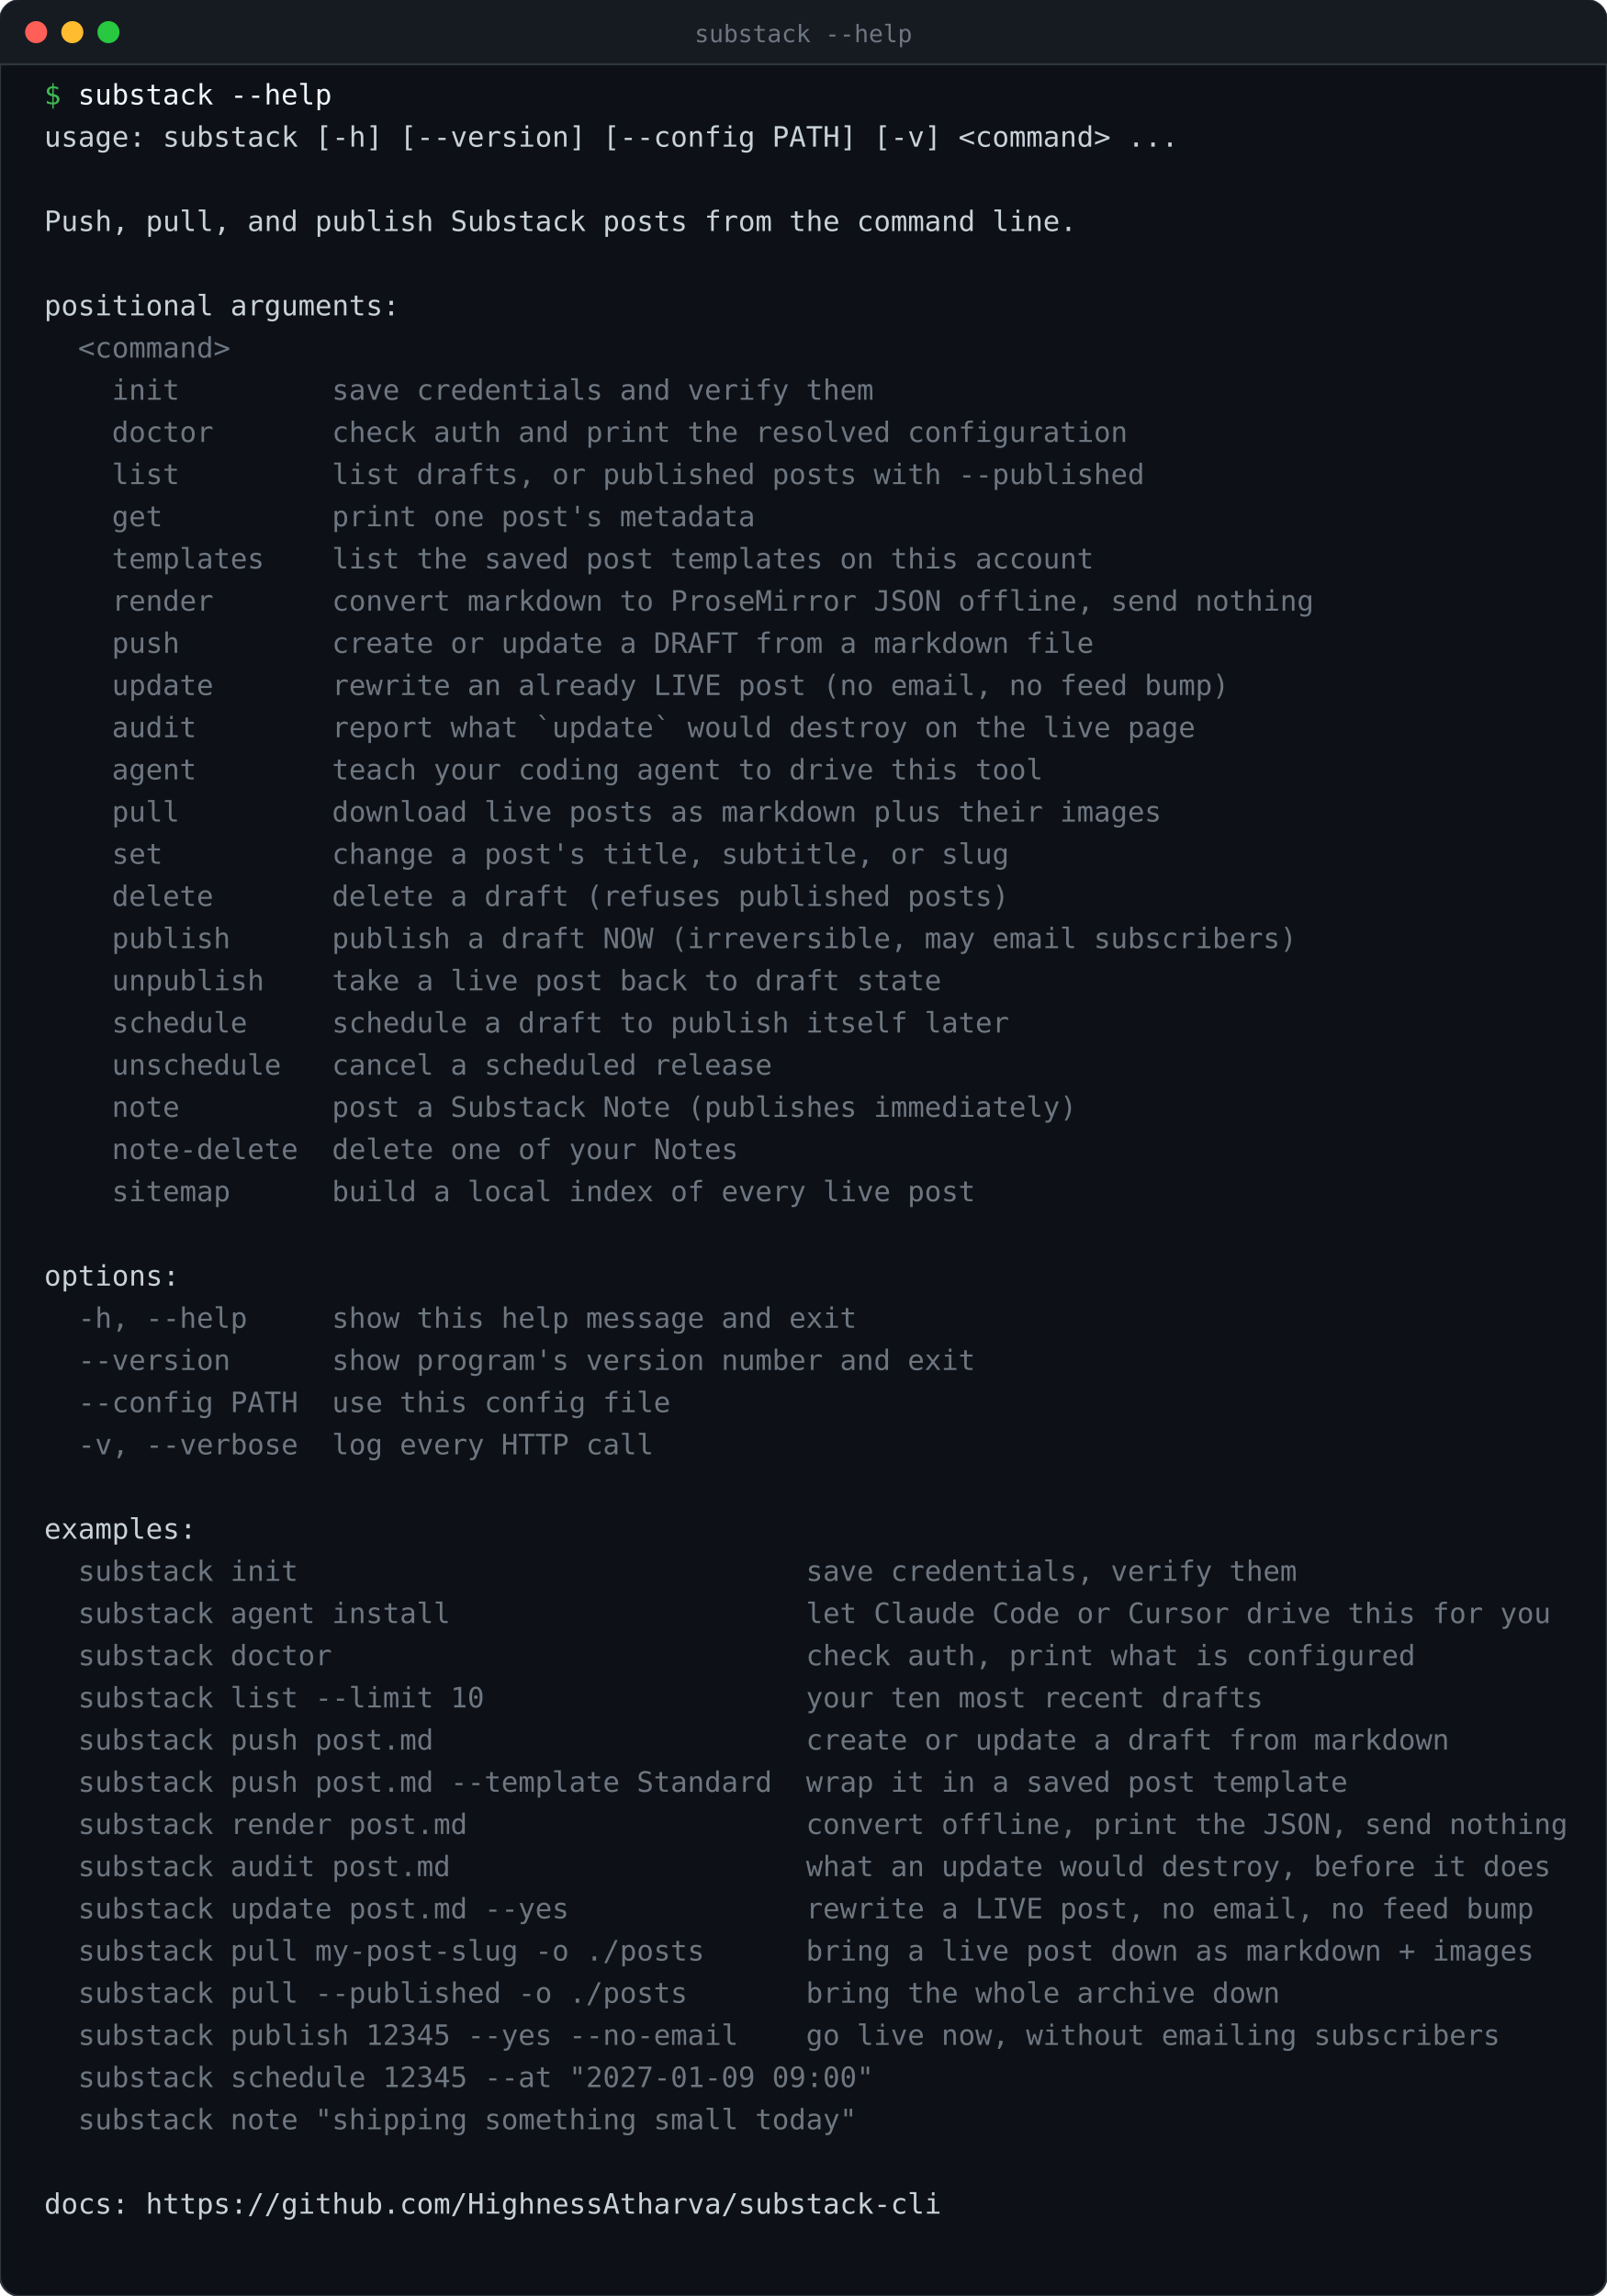
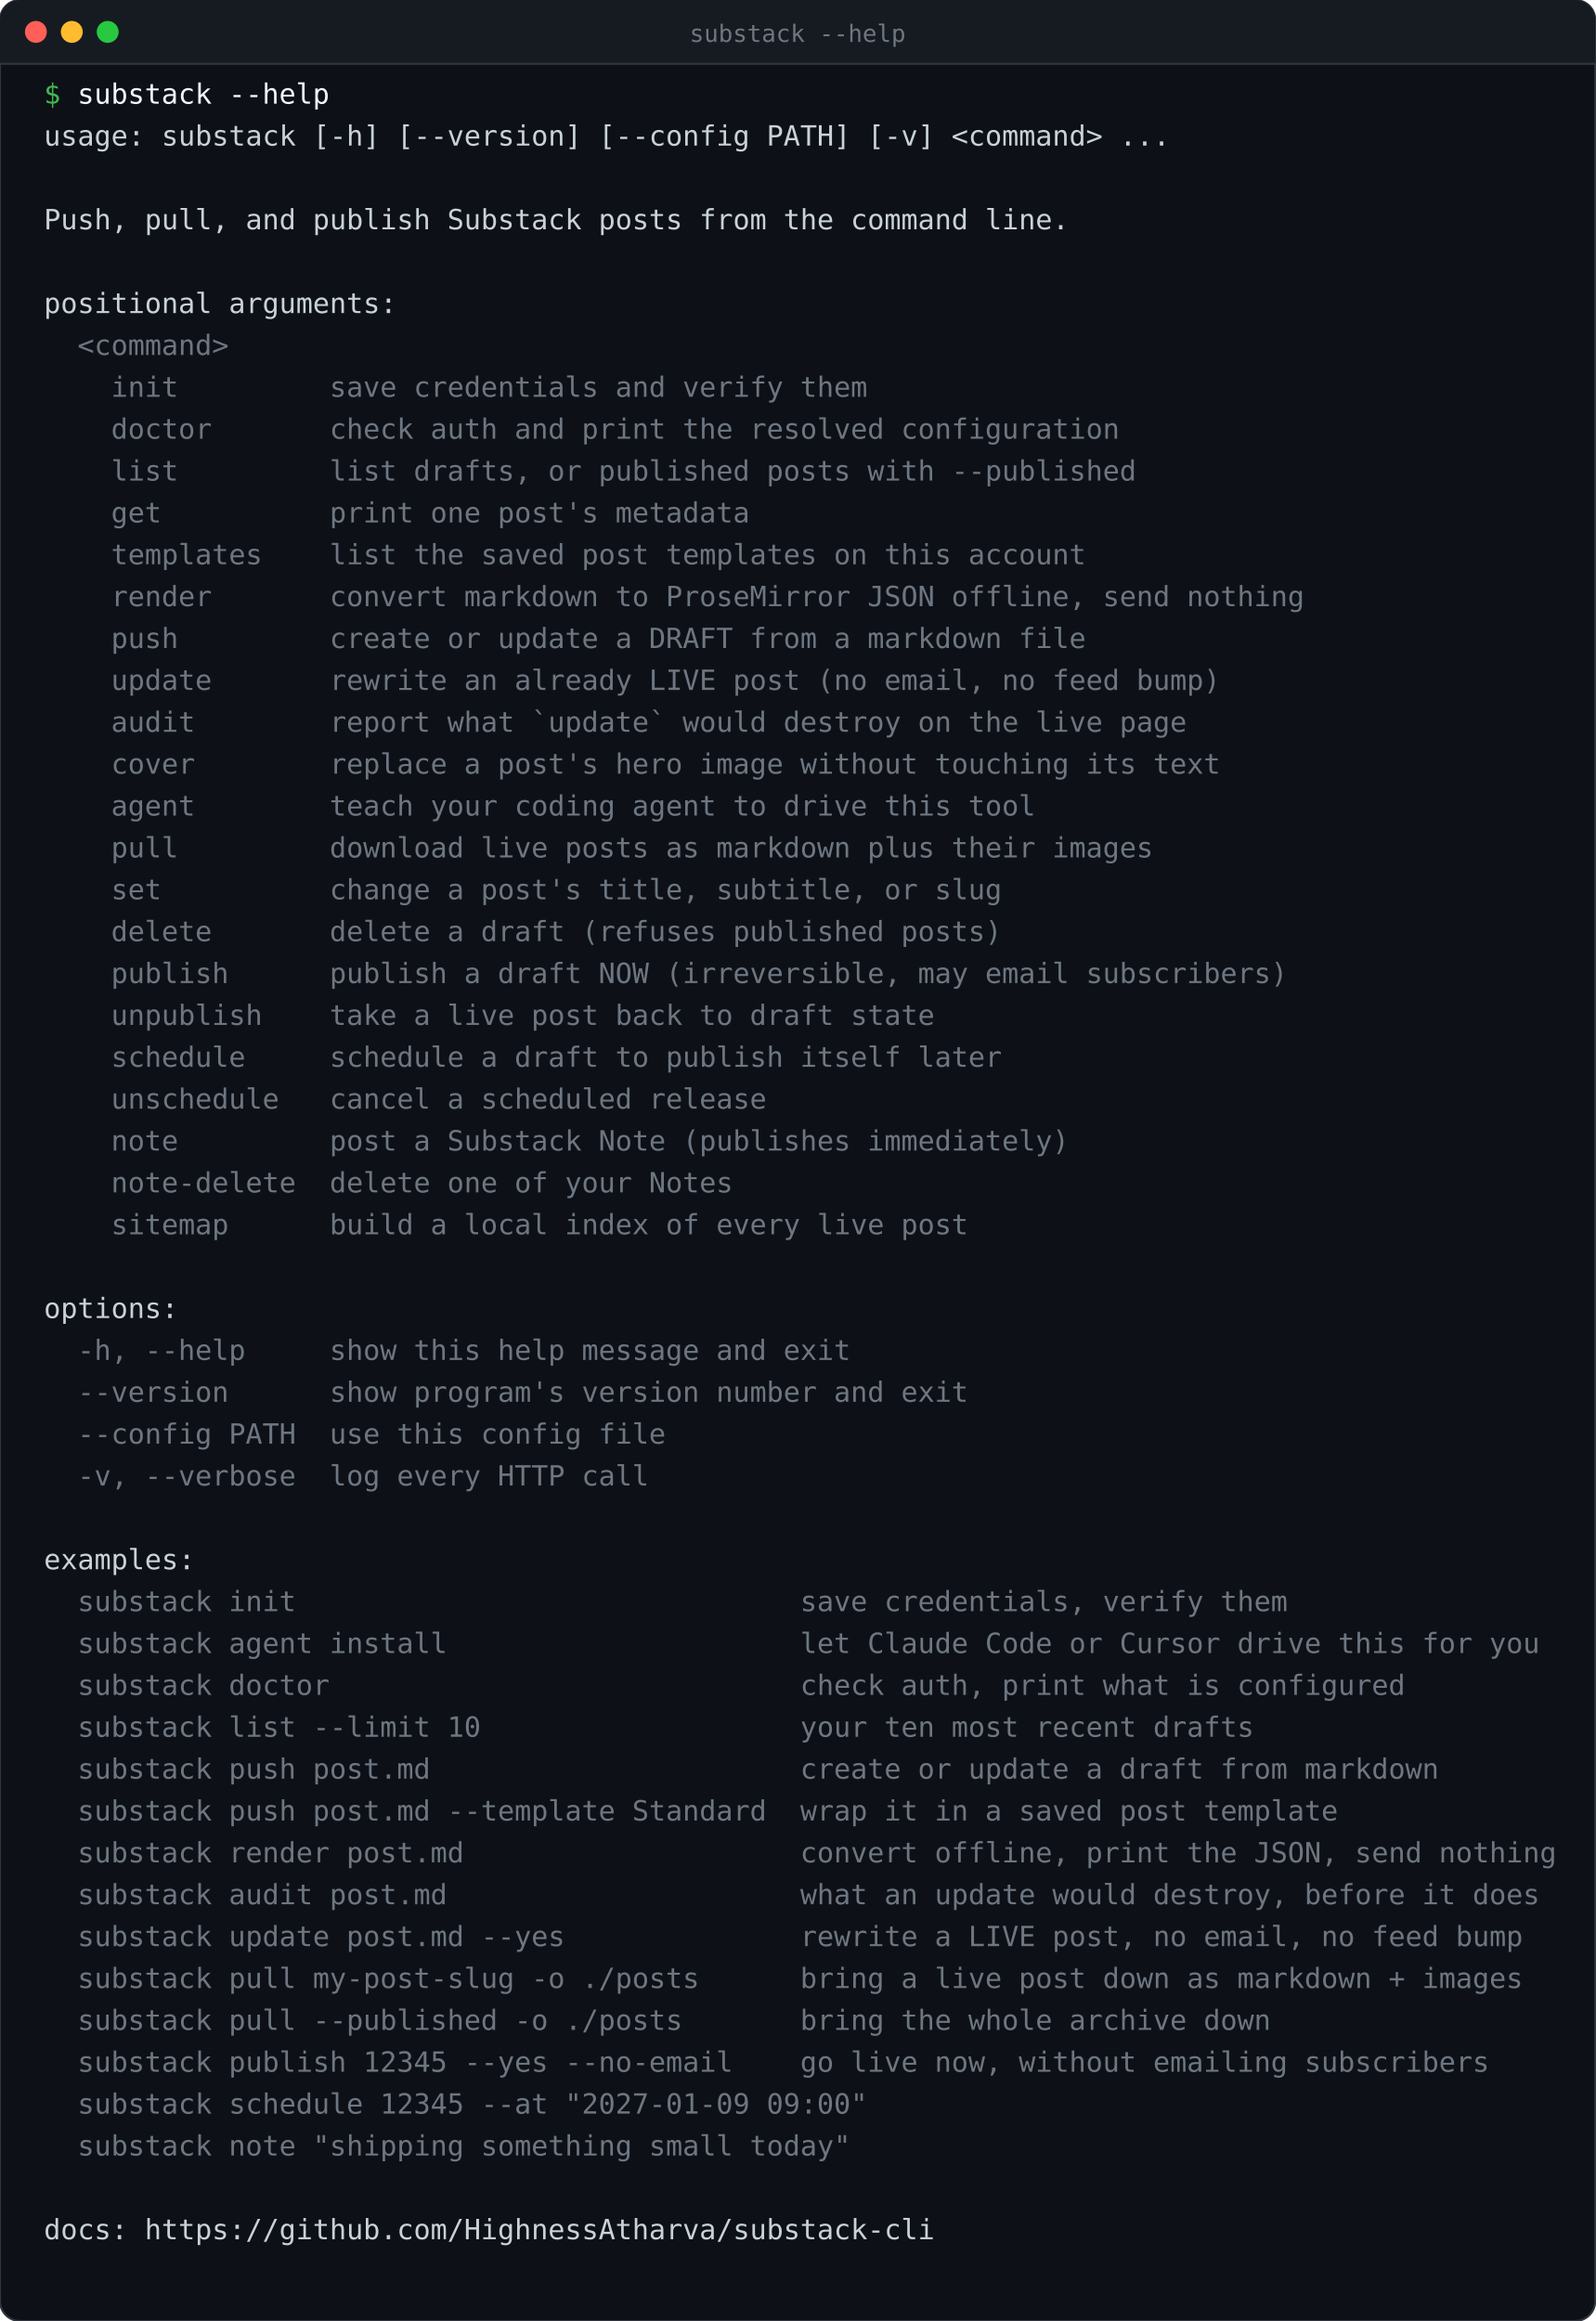
- <svg xmlns="http://www.w3.org/2000/svg" width="800" height="1143" viewBox="0 0 800 1143" role="img" aria-label="Terminal session: substack --help">
-   <rect width="800" height="1143" rx="10" fill="#0d1117" stroke="#30363d" />
+ <svg xmlns="http://www.w3.org/2000/svg" width="800" height="1164" viewBox="0 0 800 1164" role="img" aria-label="Terminal session: substack --help">
+   <rect width="800" height="1164" rx="10" fill="#0d1117" stroke="#30363d" />
  <path d="M0 10a10 10 0 0 1 10-10h780a10 10 0 0 1 10 10v22H0z" fill="#161b22" />
  <line x1="0" y1="32" x2="800" y2="32" stroke="#30363d" />
  <circle cx="18" cy="16" r="5.5" fill="#ff5f57" />
  <circle cx="36" cy="16" r="5.5" fill="#febc2e" />
  <circle cx="54" cy="16" r="5.5" fill="#28c840" />
  <text x="400.0" y="21" fill="#6e7681" font-size="12" font-family="ui-monospace, SFMono-Regular, 'SF Mono', Menlo, Consolas, 'DejaVu Sans Mono', monospace" text-anchor="middle">substack --help</text>
  <text x="22.0" y="52" fill="#3fb950" font-size="14" font-family="ui-monospace, SFMono-Regular, 'SF Mono', Menlo, Consolas, 'DejaVu Sans Mono', monospace" xml:space="preserve">$ </text>
  <text x="38.8" y="52" fill="#f0f6fc" font-size="14" font-family="ui-monospace, SFMono-Regular, 'SF Mono', Menlo, Consolas, 'DejaVu Sans Mono', monospace" xml:space="preserve">substack --help</text>
  <text x="22.0" y="73" fill="#c9d1d9" font-size="14" font-family="ui-monospace, SFMono-Regular, 'SF Mono', Menlo, Consolas, 'DejaVu Sans Mono', monospace" xml:space="preserve">usage: substack [-h] [--version] [--config PATH] [-v] &lt;command&gt; ...</text>
  <text x="22.0" y="115" fill="#c9d1d9" font-size="14" font-family="ui-monospace, SFMono-Regular, 'SF Mono', Menlo, Consolas, 'DejaVu Sans Mono', monospace" xml:space="preserve">Push, pull, and publish Substack posts from the command line.</text>
  <text x="22.0" y="157" fill="#c9d1d9" font-size="14" font-family="ui-monospace, SFMono-Regular, 'SF Mono', Menlo, Consolas, 'DejaVu Sans Mono', monospace" xml:space="preserve">positional arguments:</text>
  <text x="22.0" y="178" fill="#6e7681" font-size="14" font-family="ui-monospace, SFMono-Regular, 'SF Mono', Menlo, Consolas, 'DejaVu Sans Mono', monospace" xml:space="preserve">  &lt;command&gt;</text>
  <text x="22.0" y="199" fill="#6e7681" font-size="14" font-family="ui-monospace, SFMono-Regular, 'SF Mono', Menlo, Consolas, 'DejaVu Sans Mono', monospace" xml:space="preserve">    init         save credentials and verify them</text>
  <text x="22.0" y="220" fill="#6e7681" font-size="14" font-family="ui-monospace, SFMono-Regular, 'SF Mono', Menlo, Consolas, 'DejaVu Sans Mono', monospace" xml:space="preserve">    doctor       check auth and print the resolved configuration</text>
  <text x="22.0" y="241" fill="#6e7681" font-size="14" font-family="ui-monospace, SFMono-Regular, 'SF Mono', Menlo, Consolas, 'DejaVu Sans Mono', monospace" xml:space="preserve">    list         list drafts, or published posts with --published</text>
  <text x="22.0" y="262" fill="#6e7681" font-size="14" font-family="ui-monospace, SFMono-Regular, 'SF Mono', Menlo, Consolas, 'DejaVu Sans Mono', monospace" xml:space="preserve">    get          print one post's metadata</text>
  <text x="22.0" y="283" fill="#6e7681" font-size="14" font-family="ui-monospace, SFMono-Regular, 'SF Mono', Menlo, Consolas, 'DejaVu Sans Mono', monospace" xml:space="preserve">    templates    list the saved post templates on this account</text>
  <text x="22.0" y="304" fill="#6e7681" font-size="14" font-family="ui-monospace, SFMono-Regular, 'SF Mono', Menlo, Consolas, 'DejaVu Sans Mono', monospace" xml:space="preserve">    render       convert markdown to ProseMirror JSON offline, send nothing</text>
  <text x="22.0" y="325" fill="#6e7681" font-size="14" font-family="ui-monospace, SFMono-Regular, 'SF Mono', Menlo, Consolas, 'DejaVu Sans Mono', monospace" xml:space="preserve">    push         create or update a DRAFT from a markdown file</text>
  <text x="22.0" y="346" fill="#6e7681" font-size="14" font-family="ui-monospace, SFMono-Regular, 'SF Mono', Menlo, Consolas, 'DejaVu Sans Mono', monospace" xml:space="preserve">    update       rewrite an already LIVE post (no email, no feed bump)</text>
  <text x="22.0" y="367" fill="#6e7681" font-size="14" font-family="ui-monospace, SFMono-Regular, 'SF Mono', Menlo, Consolas, 'DejaVu Sans Mono', monospace" xml:space="preserve">    audit        report what `update` would destroy on the live page</text>
-   <text x="22.0" y="388" fill="#6e7681" font-size="14" font-family="ui-monospace, SFMono-Regular, 'SF Mono', Menlo, Consolas, 'DejaVu Sans Mono', monospace" xml:space="preserve">    agent        teach your coding agent to drive this tool</text>
-   <text x="22.0" y="409" fill="#6e7681" font-size="14" font-family="ui-monospace, SFMono-Regular, 'SF Mono', Menlo, Consolas, 'DejaVu Sans Mono', monospace" xml:space="preserve">    pull         download live posts as markdown plus their images</text>
-   <text x="22.0" y="430" fill="#6e7681" font-size="14" font-family="ui-monospace, SFMono-Regular, 'SF Mono', Menlo, Consolas, 'DejaVu Sans Mono', monospace" xml:space="preserve">    set          change a post's title, subtitle, or slug</text>
-   <text x="22.0" y="451" fill="#6e7681" font-size="14" font-family="ui-monospace, SFMono-Regular, 'SF Mono', Menlo, Consolas, 'DejaVu Sans Mono', monospace" xml:space="preserve">    delete       delete a draft (refuses published posts)</text>
-   <text x="22.0" y="472" fill="#6e7681" font-size="14" font-family="ui-monospace, SFMono-Regular, 'SF Mono', Menlo, Consolas, 'DejaVu Sans Mono', monospace" xml:space="preserve">    publish      publish a draft NOW (irreversible, may email subscribers)</text>
-   <text x="22.0" y="493" fill="#6e7681" font-size="14" font-family="ui-monospace, SFMono-Regular, 'SF Mono', Menlo, Consolas, 'DejaVu Sans Mono', monospace" xml:space="preserve">    unpublish    take a live post back to draft state</text>
-   <text x="22.0" y="514" fill="#6e7681" font-size="14" font-family="ui-monospace, SFMono-Regular, 'SF Mono', Menlo, Consolas, 'DejaVu Sans Mono', monospace" xml:space="preserve">    schedule     schedule a draft to publish itself later</text>
-   <text x="22.0" y="535" fill="#6e7681" font-size="14" font-family="ui-monospace, SFMono-Regular, 'SF Mono', Menlo, Consolas, 'DejaVu Sans Mono', monospace" xml:space="preserve">    unschedule   cancel a scheduled release</text>
-   <text x="22.0" y="556" fill="#6e7681" font-size="14" font-family="ui-monospace, SFMono-Regular, 'SF Mono', Menlo, Consolas, 'DejaVu Sans Mono', monospace" xml:space="preserve">    note         post a Substack Note (publishes immediately)</text>
-   <text x="22.0" y="577" fill="#6e7681" font-size="14" font-family="ui-monospace, SFMono-Regular, 'SF Mono', Menlo, Consolas, 'DejaVu Sans Mono', monospace" xml:space="preserve">    note-delete  delete one of your Notes</text>
-   <text x="22.0" y="598" fill="#6e7681" font-size="14" font-family="ui-monospace, SFMono-Regular, 'SF Mono', Menlo, Consolas, 'DejaVu Sans Mono', monospace" xml:space="preserve">    sitemap      build a local index of every live post</text>
-   <text x="22.0" y="640" fill="#c9d1d9" font-size="14" font-family="ui-monospace, SFMono-Regular, 'SF Mono', Menlo, Consolas, 'DejaVu Sans Mono', monospace" xml:space="preserve">options:</text>
-   <text x="22.0" y="661" fill="#6e7681" font-size="14" font-family="ui-monospace, SFMono-Regular, 'SF Mono', Menlo, Consolas, 'DejaVu Sans Mono', monospace" xml:space="preserve">  -h, --help     show this help message and exit</text>
-   <text x="22.0" y="682" fill="#6e7681" font-size="14" font-family="ui-monospace, SFMono-Regular, 'SF Mono', Menlo, Consolas, 'DejaVu Sans Mono', monospace" xml:space="preserve">  --version      show program's version number and exit</text>
-   <text x="22.0" y="703" fill="#6e7681" font-size="14" font-family="ui-monospace, SFMono-Regular, 'SF Mono', Menlo, Consolas, 'DejaVu Sans Mono', monospace" xml:space="preserve">  --config PATH  use this config file</text>
-   <text x="22.0" y="724" fill="#6e7681" font-size="14" font-family="ui-monospace, SFMono-Regular, 'SF Mono', Menlo, Consolas, 'DejaVu Sans Mono', monospace" xml:space="preserve">  -v, --verbose  log every HTTP call</text>
-   <text x="22.0" y="766" fill="#c9d1d9" font-size="14" font-family="ui-monospace, SFMono-Regular, 'SF Mono', Menlo, Consolas, 'DejaVu Sans Mono', monospace" xml:space="preserve">examples:</text>
-   <text x="22.0" y="787" fill="#6e7681" font-size="14" font-family="ui-monospace, SFMono-Regular, 'SF Mono', Menlo, Consolas, 'DejaVu Sans Mono', monospace" xml:space="preserve">  substack init                              save credentials, verify them</text>
-   <text x="22.0" y="808" fill="#6e7681" font-size="14" font-family="ui-monospace, SFMono-Regular, 'SF Mono', Menlo, Consolas, 'DejaVu Sans Mono', monospace" xml:space="preserve">  substack agent install                     let Claude Code or Cursor drive this for you</text>
-   <text x="22.0" y="829" fill="#6e7681" font-size="14" font-family="ui-monospace, SFMono-Regular, 'SF Mono', Menlo, Consolas, 'DejaVu Sans Mono', monospace" xml:space="preserve">  substack doctor                            check auth, print what is configured</text>
-   <text x="22.0" y="850" fill="#6e7681" font-size="14" font-family="ui-monospace, SFMono-Regular, 'SF Mono', Menlo, Consolas, 'DejaVu Sans Mono', monospace" xml:space="preserve">  substack list --limit 10                   your ten most recent drafts</text>
-   <text x="22.0" y="871" fill="#6e7681" font-size="14" font-family="ui-monospace, SFMono-Regular, 'SF Mono', Menlo, Consolas, 'DejaVu Sans Mono', monospace" xml:space="preserve">  substack push post.md                      create or update a draft from markdown</text>
-   <text x="22.0" y="892" fill="#6e7681" font-size="14" font-family="ui-monospace, SFMono-Regular, 'SF Mono', Menlo, Consolas, 'DejaVu Sans Mono', monospace" xml:space="preserve">  substack push post.md --template Standard  wrap it in a saved post template</text>
-   <text x="22.0" y="913" fill="#6e7681" font-size="14" font-family="ui-monospace, SFMono-Regular, 'SF Mono', Menlo, Consolas, 'DejaVu Sans Mono', monospace" xml:space="preserve">  substack render post.md                    convert offline, print the JSON, send nothing</text>
-   <text x="22.0" y="934" fill="#6e7681" font-size="14" font-family="ui-monospace, SFMono-Regular, 'SF Mono', Menlo, Consolas, 'DejaVu Sans Mono', monospace" xml:space="preserve">  substack audit post.md                     what an update would destroy, before it does</text>
-   <text x="22.0" y="955" fill="#6e7681" font-size="14" font-family="ui-monospace, SFMono-Regular, 'SF Mono', Menlo, Consolas, 'DejaVu Sans Mono', monospace" xml:space="preserve">  substack update post.md --yes              rewrite a LIVE post, no email, no feed bump</text>
-   <text x="22.0" y="976" fill="#6e7681" font-size="14" font-family="ui-monospace, SFMono-Regular, 'SF Mono', Menlo, Consolas, 'DejaVu Sans Mono', monospace" xml:space="preserve">  substack pull my-post-slug -o ./posts      bring a live post down as markdown + images</text>
-   <text x="22.0" y="997" fill="#6e7681" font-size="14" font-family="ui-monospace, SFMono-Regular, 'SF Mono', Menlo, Consolas, 'DejaVu Sans Mono', monospace" xml:space="preserve">  substack pull --published -o ./posts       bring the whole archive down</text>
-   <text x="22.0" y="1018" fill="#6e7681" font-size="14" font-family="ui-monospace, SFMono-Regular, 'SF Mono', Menlo, Consolas, 'DejaVu Sans Mono', monospace" xml:space="preserve">  substack publish 12345 --yes --no-email    go live now, without emailing subscribers</text>
-   <text x="22.0" y="1039" fill="#6e7681" font-size="14" font-family="ui-monospace, SFMono-Regular, 'SF Mono', Menlo, Consolas, 'DejaVu Sans Mono', monospace" xml:space="preserve">  substack schedule 12345 --at "2027-01-09 09:00"</text>
-   <text x="22.0" y="1060" fill="#6e7681" font-size="14" font-family="ui-monospace, SFMono-Regular, 'SF Mono', Menlo, Consolas, 'DejaVu Sans Mono', monospace" xml:space="preserve">  substack note "shipping something small today"</text>
-   <text x="22.0" y="1102" fill="#c9d1d9" font-size="14" font-family="ui-monospace, SFMono-Regular, 'SF Mono', Menlo, Consolas, 'DejaVu Sans Mono', monospace" xml:space="preserve">docs: https://github.com/HighnessAtharva/substack-cli</text>
+   <text x="22.0" y="388" fill="#6e7681" font-size="14" font-family="ui-monospace, SFMono-Regular, 'SF Mono', Menlo, Consolas, 'DejaVu Sans Mono', monospace" xml:space="preserve">    cover        replace a post's hero image without touching its text</text>
+   <text x="22.0" y="409" fill="#6e7681" font-size="14" font-family="ui-monospace, SFMono-Regular, 'SF Mono', Menlo, Consolas, 'DejaVu Sans Mono', monospace" xml:space="preserve">    agent        teach your coding agent to drive this tool</text>
+   <text x="22.0" y="430" fill="#6e7681" font-size="14" font-family="ui-monospace, SFMono-Regular, 'SF Mono', Menlo, Consolas, 'DejaVu Sans Mono', monospace" xml:space="preserve">    pull         download live posts as markdown plus their images</text>
+   <text x="22.0" y="451" fill="#6e7681" font-size="14" font-family="ui-monospace, SFMono-Regular, 'SF Mono', Menlo, Consolas, 'DejaVu Sans Mono', monospace" xml:space="preserve">    set          change a post's title, subtitle, or slug</text>
+   <text x="22.0" y="472" fill="#6e7681" font-size="14" font-family="ui-monospace, SFMono-Regular, 'SF Mono', Menlo, Consolas, 'DejaVu Sans Mono', monospace" xml:space="preserve">    delete       delete a draft (refuses published posts)</text>
+   <text x="22.0" y="493" fill="#6e7681" font-size="14" font-family="ui-monospace, SFMono-Regular, 'SF Mono', Menlo, Consolas, 'DejaVu Sans Mono', monospace" xml:space="preserve">    publish      publish a draft NOW (irreversible, may email subscribers)</text>
+   <text x="22.0" y="514" fill="#6e7681" font-size="14" font-family="ui-monospace, SFMono-Regular, 'SF Mono', Menlo, Consolas, 'DejaVu Sans Mono', monospace" xml:space="preserve">    unpublish    take a live post back to draft state</text>
+   <text x="22.0" y="535" fill="#6e7681" font-size="14" font-family="ui-monospace, SFMono-Regular, 'SF Mono', Menlo, Consolas, 'DejaVu Sans Mono', monospace" xml:space="preserve">    schedule     schedule a draft to publish itself later</text>
+   <text x="22.0" y="556" fill="#6e7681" font-size="14" font-family="ui-monospace, SFMono-Regular, 'SF Mono', Menlo, Consolas, 'DejaVu Sans Mono', monospace" xml:space="preserve">    unschedule   cancel a scheduled release</text>
+   <text x="22.0" y="577" fill="#6e7681" font-size="14" font-family="ui-monospace, SFMono-Regular, 'SF Mono', Menlo, Consolas, 'DejaVu Sans Mono', monospace" xml:space="preserve">    note         post a Substack Note (publishes immediately)</text>
+   <text x="22.0" y="598" fill="#6e7681" font-size="14" font-family="ui-monospace, SFMono-Regular, 'SF Mono', Menlo, Consolas, 'DejaVu Sans Mono', monospace" xml:space="preserve">    note-delete  delete one of your Notes</text>
+   <text x="22.0" y="619" fill="#6e7681" font-size="14" font-family="ui-monospace, SFMono-Regular, 'SF Mono', Menlo, Consolas, 'DejaVu Sans Mono', monospace" xml:space="preserve">    sitemap      build a local index of every live post</text>
+   <text x="22.0" y="661" fill="#c9d1d9" font-size="14" font-family="ui-monospace, SFMono-Regular, 'SF Mono', Menlo, Consolas, 'DejaVu Sans Mono', monospace" xml:space="preserve">options:</text>
+   <text x="22.0" y="682" fill="#6e7681" font-size="14" font-family="ui-monospace, SFMono-Regular, 'SF Mono', Menlo, Consolas, 'DejaVu Sans Mono', monospace" xml:space="preserve">  -h, --help     show this help message and exit</text>
+   <text x="22.0" y="703" fill="#6e7681" font-size="14" font-family="ui-monospace, SFMono-Regular, 'SF Mono', Menlo, Consolas, 'DejaVu Sans Mono', monospace" xml:space="preserve">  --version      show program's version number and exit</text>
+   <text x="22.0" y="724" fill="#6e7681" font-size="14" font-family="ui-monospace, SFMono-Regular, 'SF Mono', Menlo, Consolas, 'DejaVu Sans Mono', monospace" xml:space="preserve">  --config PATH  use this config file</text>
+   <text x="22.0" y="745" fill="#6e7681" font-size="14" font-family="ui-monospace, SFMono-Regular, 'SF Mono', Menlo, Consolas, 'DejaVu Sans Mono', monospace" xml:space="preserve">  -v, --verbose  log every HTTP call</text>
+   <text x="22.0" y="787" fill="#c9d1d9" font-size="14" font-family="ui-monospace, SFMono-Regular, 'SF Mono', Menlo, Consolas, 'DejaVu Sans Mono', monospace" xml:space="preserve">examples:</text>
+   <text x="22.0" y="808" fill="#6e7681" font-size="14" font-family="ui-monospace, SFMono-Regular, 'SF Mono', Menlo, Consolas, 'DejaVu Sans Mono', monospace" xml:space="preserve">  substack init                              save credentials, verify them</text>
+   <text x="22.0" y="829" fill="#6e7681" font-size="14" font-family="ui-monospace, SFMono-Regular, 'SF Mono', Menlo, Consolas, 'DejaVu Sans Mono', monospace" xml:space="preserve">  substack agent install                     let Claude Code or Cursor drive this for you</text>
+   <text x="22.0" y="850" fill="#6e7681" font-size="14" font-family="ui-monospace, SFMono-Regular, 'SF Mono', Menlo, Consolas, 'DejaVu Sans Mono', monospace" xml:space="preserve">  substack doctor                            check auth, print what is configured</text>
+   <text x="22.0" y="871" fill="#6e7681" font-size="14" font-family="ui-monospace, SFMono-Regular, 'SF Mono', Menlo, Consolas, 'DejaVu Sans Mono', monospace" xml:space="preserve">  substack list --limit 10                   your ten most recent drafts</text>
+   <text x="22.0" y="892" fill="#6e7681" font-size="14" font-family="ui-monospace, SFMono-Regular, 'SF Mono', Menlo, Consolas, 'DejaVu Sans Mono', monospace" xml:space="preserve">  substack push post.md                      create or update a draft from markdown</text>
+   <text x="22.0" y="913" fill="#6e7681" font-size="14" font-family="ui-monospace, SFMono-Regular, 'SF Mono', Menlo, Consolas, 'DejaVu Sans Mono', monospace" xml:space="preserve">  substack push post.md --template Standard  wrap it in a saved post template</text>
+   <text x="22.0" y="934" fill="#6e7681" font-size="14" font-family="ui-monospace, SFMono-Regular, 'SF Mono', Menlo, Consolas, 'DejaVu Sans Mono', monospace" xml:space="preserve">  substack render post.md                    convert offline, print the JSON, send nothing</text>
+   <text x="22.0" y="955" fill="#6e7681" font-size="14" font-family="ui-monospace, SFMono-Regular, 'SF Mono', Menlo, Consolas, 'DejaVu Sans Mono', monospace" xml:space="preserve">  substack audit post.md                     what an update would destroy, before it does</text>
+   <text x="22.0" y="976" fill="#6e7681" font-size="14" font-family="ui-monospace, SFMono-Regular, 'SF Mono', Menlo, Consolas, 'DejaVu Sans Mono', monospace" xml:space="preserve">  substack update post.md --yes              rewrite a LIVE post, no email, no feed bump</text>
+   <text x="22.0" y="997" fill="#6e7681" font-size="14" font-family="ui-monospace, SFMono-Regular, 'SF Mono', Menlo, Consolas, 'DejaVu Sans Mono', monospace" xml:space="preserve">  substack pull my-post-slug -o ./posts      bring a live post down as markdown + images</text>
+   <text x="22.0" y="1018" fill="#6e7681" font-size="14" font-family="ui-monospace, SFMono-Regular, 'SF Mono', Menlo, Consolas, 'DejaVu Sans Mono', monospace" xml:space="preserve">  substack pull --published -o ./posts       bring the whole archive down</text>
+   <text x="22.0" y="1039" fill="#6e7681" font-size="14" font-family="ui-monospace, SFMono-Regular, 'SF Mono', Menlo, Consolas, 'DejaVu Sans Mono', monospace" xml:space="preserve">  substack publish 12345 --yes --no-email    go live now, without emailing subscribers</text>
+   <text x="22.0" y="1060" fill="#6e7681" font-size="14" font-family="ui-monospace, SFMono-Regular, 'SF Mono', Menlo, Consolas, 'DejaVu Sans Mono', monospace" xml:space="preserve">  substack schedule 12345 --at "2027-01-09 09:00"</text>
+   <text x="22.0" y="1081" fill="#6e7681" font-size="14" font-family="ui-monospace, SFMono-Regular, 'SF Mono', Menlo, Consolas, 'DejaVu Sans Mono', monospace" xml:space="preserve">  substack note "shipping something small today"</text>
+   <text x="22.0" y="1123" fill="#c9d1d9" font-size="14" font-family="ui-monospace, SFMono-Regular, 'SF Mono', Menlo, Consolas, 'DejaVu Sans Mono', monospace" xml:space="preserve">docs: https://github.com/HighnessAtharva/substack-cli</text>
</svg>
